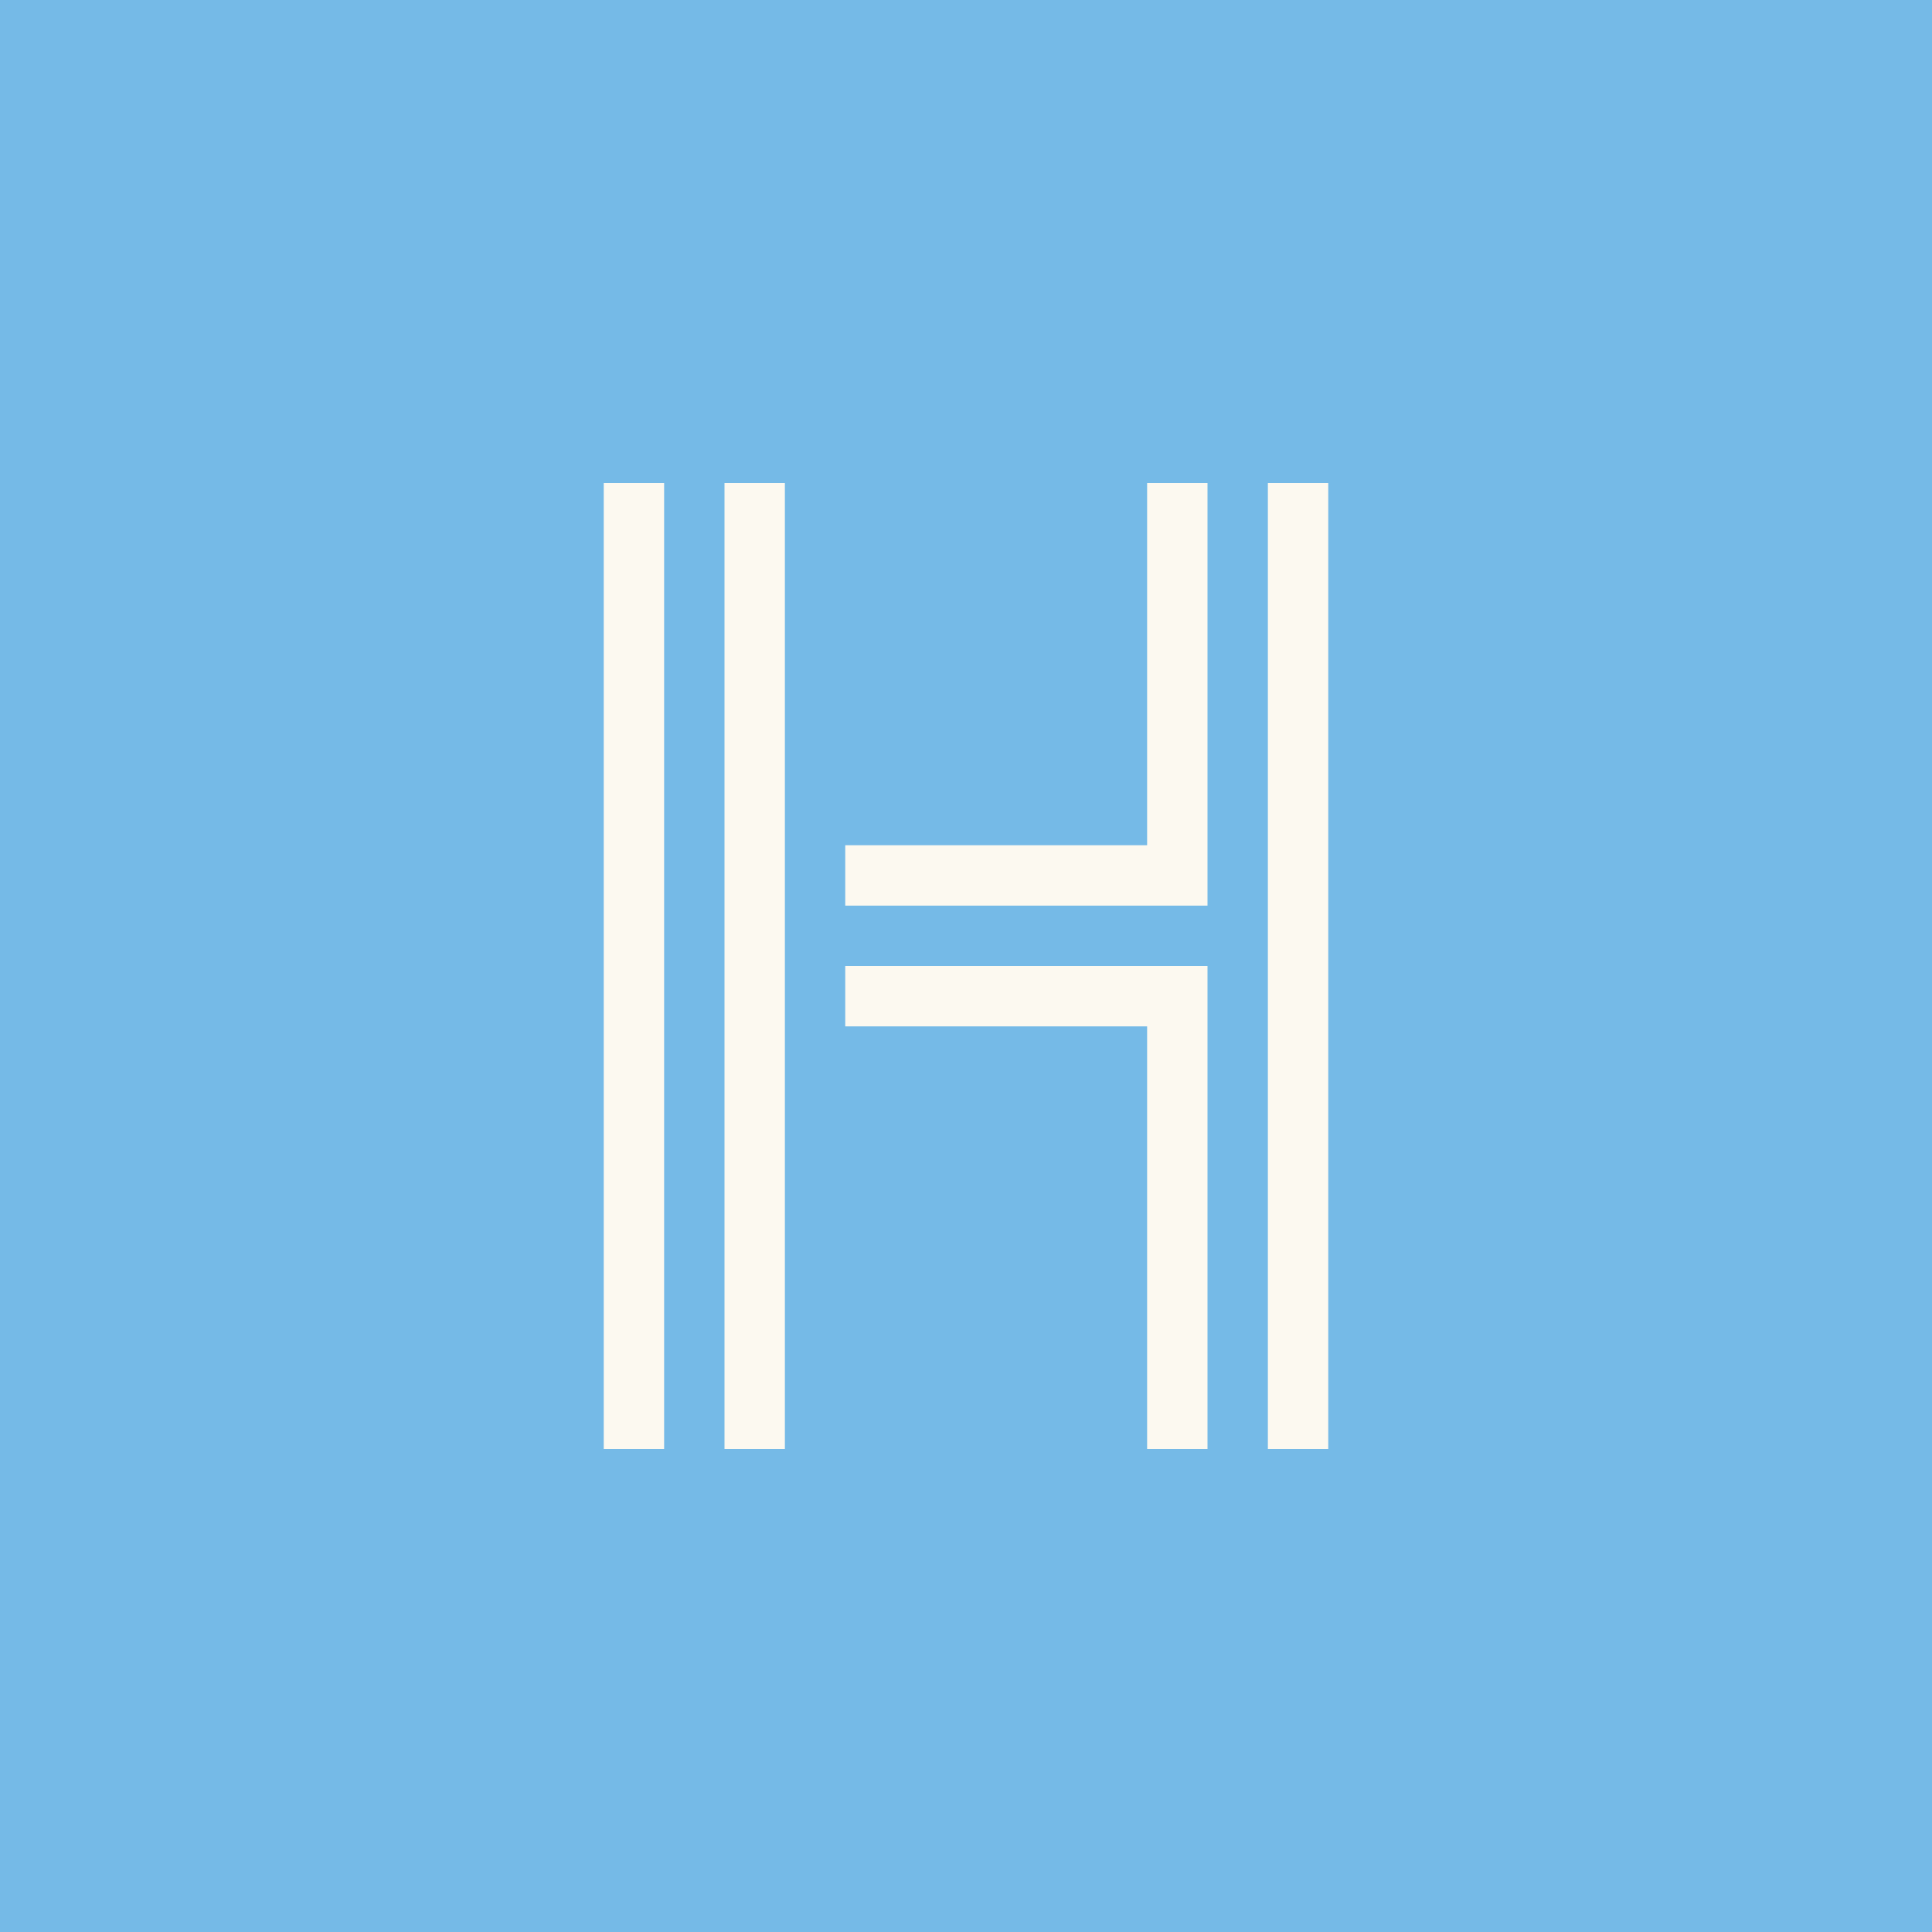
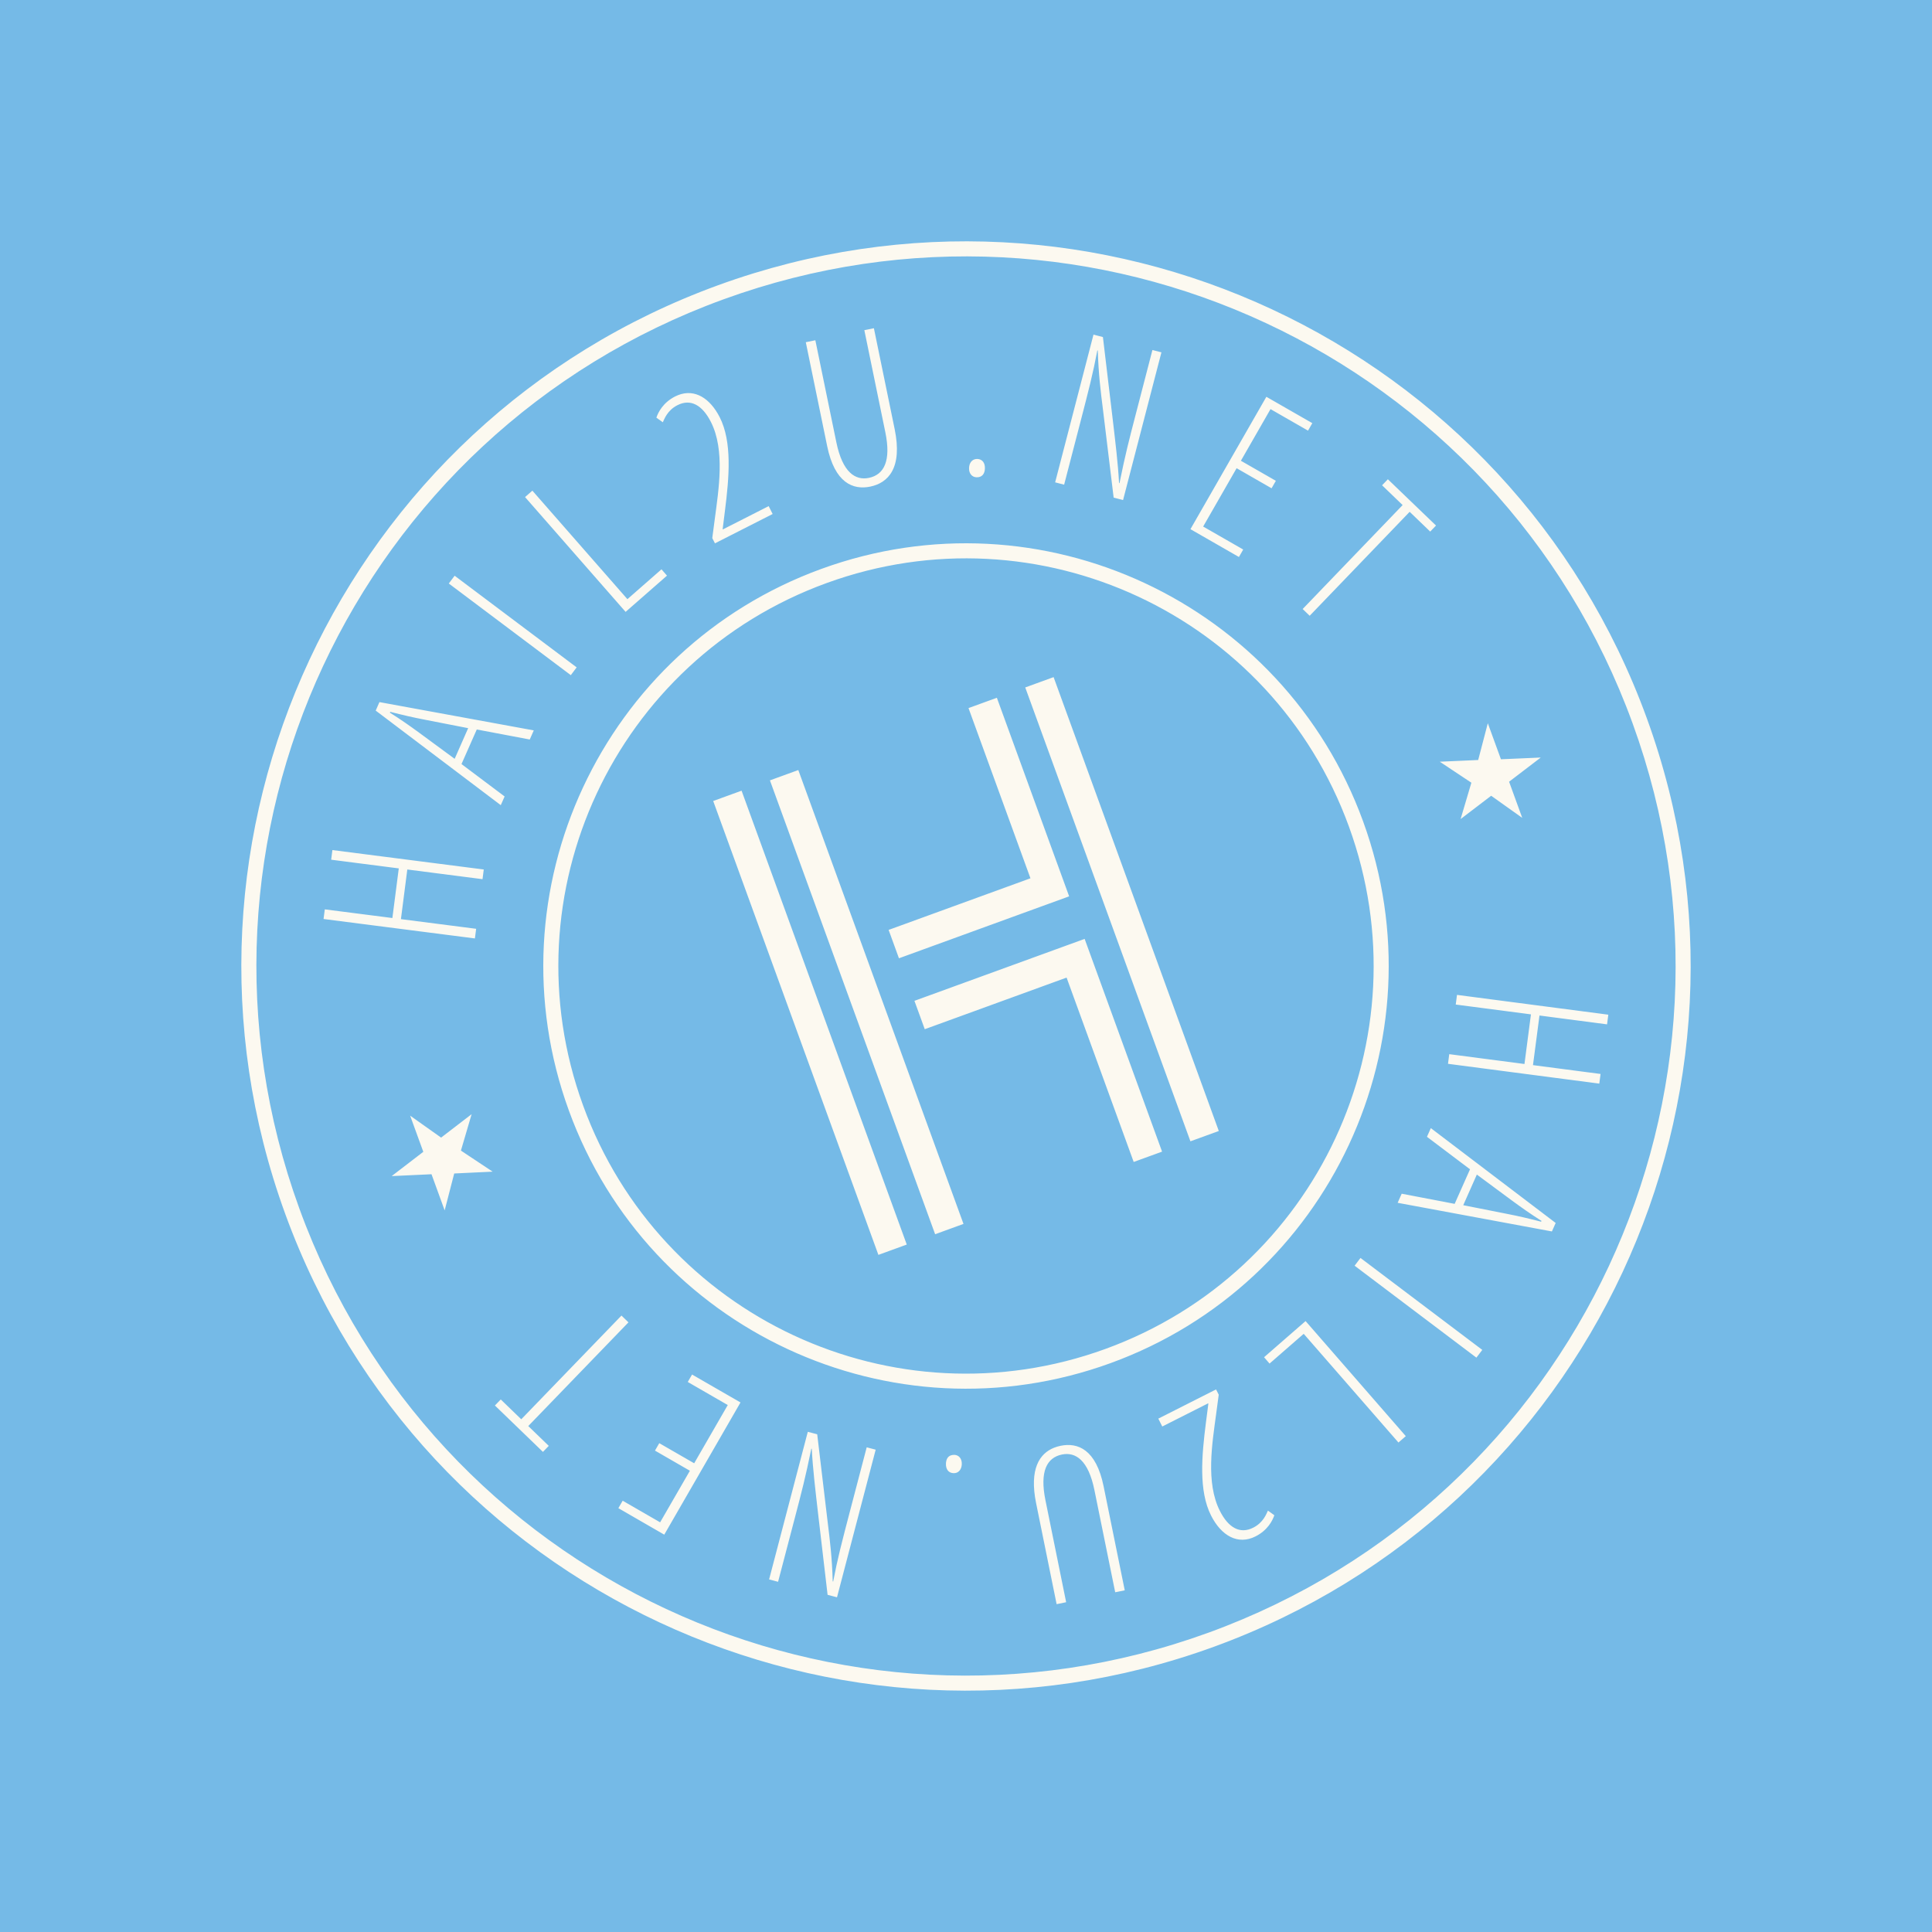
- <svg xmlns="http://www.w3.org/2000/svg" width="512" height="512" viewBox="0 0 512 512">
-   <path fill="#75bae7" d="M-16-16h544v544H-16z" />
-   <path d="M160 128v256h16V128zm32 0v256h16V128zm112 0v96h-80v16h96V128zm32 0v256h16V128zM224 272h80v112h16V256h-96z" fill="#fcf9f0" />
+ <svg xmlns="http://www.w3.org/2000/svg" width="1024" height="1024" viewBox="0 0 1024 1024">
+   <path fill="#75bae7" d="M-16-16h1056v1056H-16z" />
+   <g fill="#fcf9f0">
+     <path d="M378.01 424.55l87.56 240.56 15.03-5.47-87.55-240.56zm30.07-10.94l87.56 240.56 15.03-5.47-87.55-240.56zm105.25-38.31l32.83 90.21-75.17 27.36 5.47 15.04 90.21-32.83-38.31-105.25zm30.07-10.94l87.55 240.56 15.04-5.47-87.56-240.56zm-58.73 166.1l5.47 15.04 75.17-27.36 35.57 97.72 15.04-5.47-41.04-112.76zM427.09 181.38l11.34 55.13c4.02 19.51 13.74 23.27 22.79 21.41 9.52-1.96 17.22-9.79 12.97-30.48l-11.01-53.48-5.06 1.04 11.12 54.07c3.13 15.16-.62 22.54-8.73 24.22-7.17 1.47-13.95-2.89-17.23-18.88l-11.13-54.07-5.06 1.04zm-67.54 27.99c-.58.21-1.14.52-1.74.77-6.31 3.21-8.96 8.33-9.91 11.23l3.4 2.44c.8-1.61 2.32-6.29 7.77-9.06 6.96-3.54 13.16-.1 17.73 8.9 7.6 14.97 4.09 35.88 2.05 51.45l-1.33 10.1 1.42 2.78 30.58-15.55-2.11-4.17-24.28 12.34-.1-.22 1.22-9.78c2.25-17.82 3.84-36.41-2.79-49.46-5.15-10.13-13.23-15.1-21.89-11.78zm-77.38 50.69l-3.88 3.4 53.29 60.85 21.94-19.21-2.92-3.35-18.06 15.82-50.37-57.51zm297.4-82.7l-20.32 78.29 4.76 1.24 8.57-32.99c4.49-17.31 6.71-25.9 9.04-38.2l.23.1c.39 12.38 1.49 21.47 2.72 31.09l5.69 46.85 4.99 1.3 20.33-78.29-4.77-1.24-8.98 34.61c-3.38 13.01-5.43 20.91-8.48 35.99l-.23-.1c-.54-10.32-1.98-21.97-3.25-32.84l-5.3-44.52-5-1.3zm-338.6 127.79l-3.1 4.12 64.67 48.58 3.1-4.13-64.67-48.57zm275.24-61.57c-1.55.67-2.53 2.34-2.59 4.5-.1 2.88 1.57 4.83 3.97 4.89 2.88.1 4.37-1.82 4.43-4.7.1-2.88-1.33-4.95-4.09-5.02-.63 0-1.21.1-1.72.33zm-315.1 128.55l-1.98 4.5 66.29 50.12 2.04-4.61-22.86-17.17 8.1-18.33 28.08 5.31 2.13-4.83-81.8-14.99zm5.73 5.16c6.37 1.63 12.08 2.97 18.37 4.17l22.93 4.48-7.16 16.25-18.72-13.77c-4.95-3.63-9.96-7.15-15.61-10.69l.19-.44zM671.2 210.31l-40.24 70.16 25.7 14.75 2.27-3.96-21.23-12.18 17.73-30.92 18.53 10.64 2.27-3.96-18.53-10.63 15.7-27.37 19.88 11.41 2.27-3.97-24.35-13.97zM176.18 450.55l-.65 5.11 35.83 4.61-3.39 26.3-35.82-4.59-.66 5.11 80.22 10.3.66-5.11-39.87-5.12 3.38-26.31 39.87 5.13.65-5.13-80.22-10.3zM735.6 254.02l-3.07 3.19 10.89 10.49-52.98 55.09 3.72 3.58 52.99-55.1 10.89 10.48 3.08-3.2-25.52-24.53zm52.97 129.21v.1-.1zm0 .1l-5.1 19.49-20.36.9 16.75 11.13-5.71 19.27 16.2-12.35 16.47 11.72-6.97-19.16 16.78-12.82-21.1.92-6.96-19.1zm-571.18 208l6.97 19.16-16.76 12.86 21.11-.98 6.97 19.16 5.06-19.56 20.37-.97-16.81-11.16 5.67-19.3-16.18 12.41-16.49-11.69zm554.85-64.02l-.67 5.12 39.86 5.21-3.43 26.3-39.87-5.21-.66 5.11 80.19 10.5.67-5.12-35.82-4.68 3.45-26.3 35.81 4.69.67-5.12-80.2-10.5zM329.39 697.28l-53.11 54.97-10.87-10.51-3.1 3.2 25.46 24.59 3.09-3.19-10.87-10.5 53.11-54.97-3.71-3.59zm37.42 31.25l-2.28 3.94 21.2 12.23-17.8 30.87-18.5-10.66-2.28 3.94 18.51 10.68-15.78 27.33-19.85-11.45-2.28 3.95 24.32 14.04 40.41-70.07-25.67-14.8zm391.56-130.6l-2.05 4.6 22.82 17.22-8.14 18.32-28.07-5.38-2.15 4.82 81.76 15.18 2-4.49-66.17-50.27zm24.39 24.61l18.67 13.82c4.96 3.64 9.94 7.17 15.59 10.73l-.19.44c-6.37-1.65-12.06-3-18.36-4.21l-22.92-4.54 7.21-16.24zM428.15 758.89l-20.51 78.24 4.76 1.25 9.07-34.6c3.41-13 5.47-20.89 8.55-35.96l.24.1c.52 10.31 1.93 21.96 3.17 32.84l5.21 44.53 4.99 1.31 20.5-78.24-4.76-1.25-8.64 32.98c-4.53 17.29-6.78 25.88-9.13 38.16l-.24-.1c-.35-12.38-1.45-21.46-2.64-31.08l-5.58-46.87-4.99-1.31zm292.94-92.15l-3.12 4.11 64.55 48.73 3.12-4.11-64.55-48.73zm-29.12 33.47l-21.99 19.15 2.91 3.36 18.1-15.77 50.22 57.62 3.89-3.39-53.1-60.97zM503.92 771.4c-1.65.6-2.49 2.23-2.55 4.39-.1 2.88 1.31 4.95 4.07 5.02 2.53.1 4.26-1.93 4.33-4.81.1-2.87-1.56-4.83-3.96-4.9-.72 0-1.35.1-1.89.3zm54.82-4.1c-7.81 3.08-13.26 11.32-9.58 29.43l10.87 53.51 5.05-1.03-10.98-54.1c-3.08-15.17.68-22.54 8.79-24.19 7.18-1.45 13.95 2.93 17.19 18.92l11 54.09 5.06-1.03-11.21-55.15c-3.97-19.52-13.67-23.3-22.73-21.46-1.19.24-2.36.58-3.46 1.01zm85.81-30.88l-30.62 15.48 2.1 4.18 24.32-12.29.1.23-1.26 9.77c-2.28 17.82-3.92 36.4 2.69 49.46 5.47 10.82 14.28 15.78 23.6 11.06 6.32-3.19 8.98-8.3 9.94-11.2l-3.39-2.45c-.8 1.61-2.34 6.29-7.8 9.04-6.96 3.53-13.15.1-17.69-8.93-7.58-15-4.02-35.89-1.94-51.46l1.35-10.09-1.41-2.79zM435.39 301.51c-116.2 42.29-176.18 170.9-133.88 287.1 42.29 116.2 170.9 176.18 287.1 133.88 116.2-42.29 176.18-170.9 133.88-287.1-42.29-116.2-170.9-176.18-287.1-133.88zm2.73 7.52c112.15-40.82 236.04 16.95 276.85 129.09 40.82 112.15-16.95 236.04-129.09 276.85-112.15 40.82-236.04-16.95-276.85-129.09-40.82-112.15 16.95-236.04 129.09-276.85zM380.66 151.16c-199.24 72.52-302.02 292.93-229.5 492.18 72.52 199.24 292.93 302.02 492.18 229.5 199.24-72.52 302.02-292.93 229.5-492.18-72.52-199.24-292.93-302.02-492.18-229.5zm2.74 7.52c195.18-71.045 410.88 29.54 481.92 224.72 71.05 195.18-29.54 410.88-224.72 481.92-195.18 71.05-410.88-29.54-481.92-224.72-71.045-195.18 29.54-410.88 224.72-481.92z" />
+   </g>
</svg>
